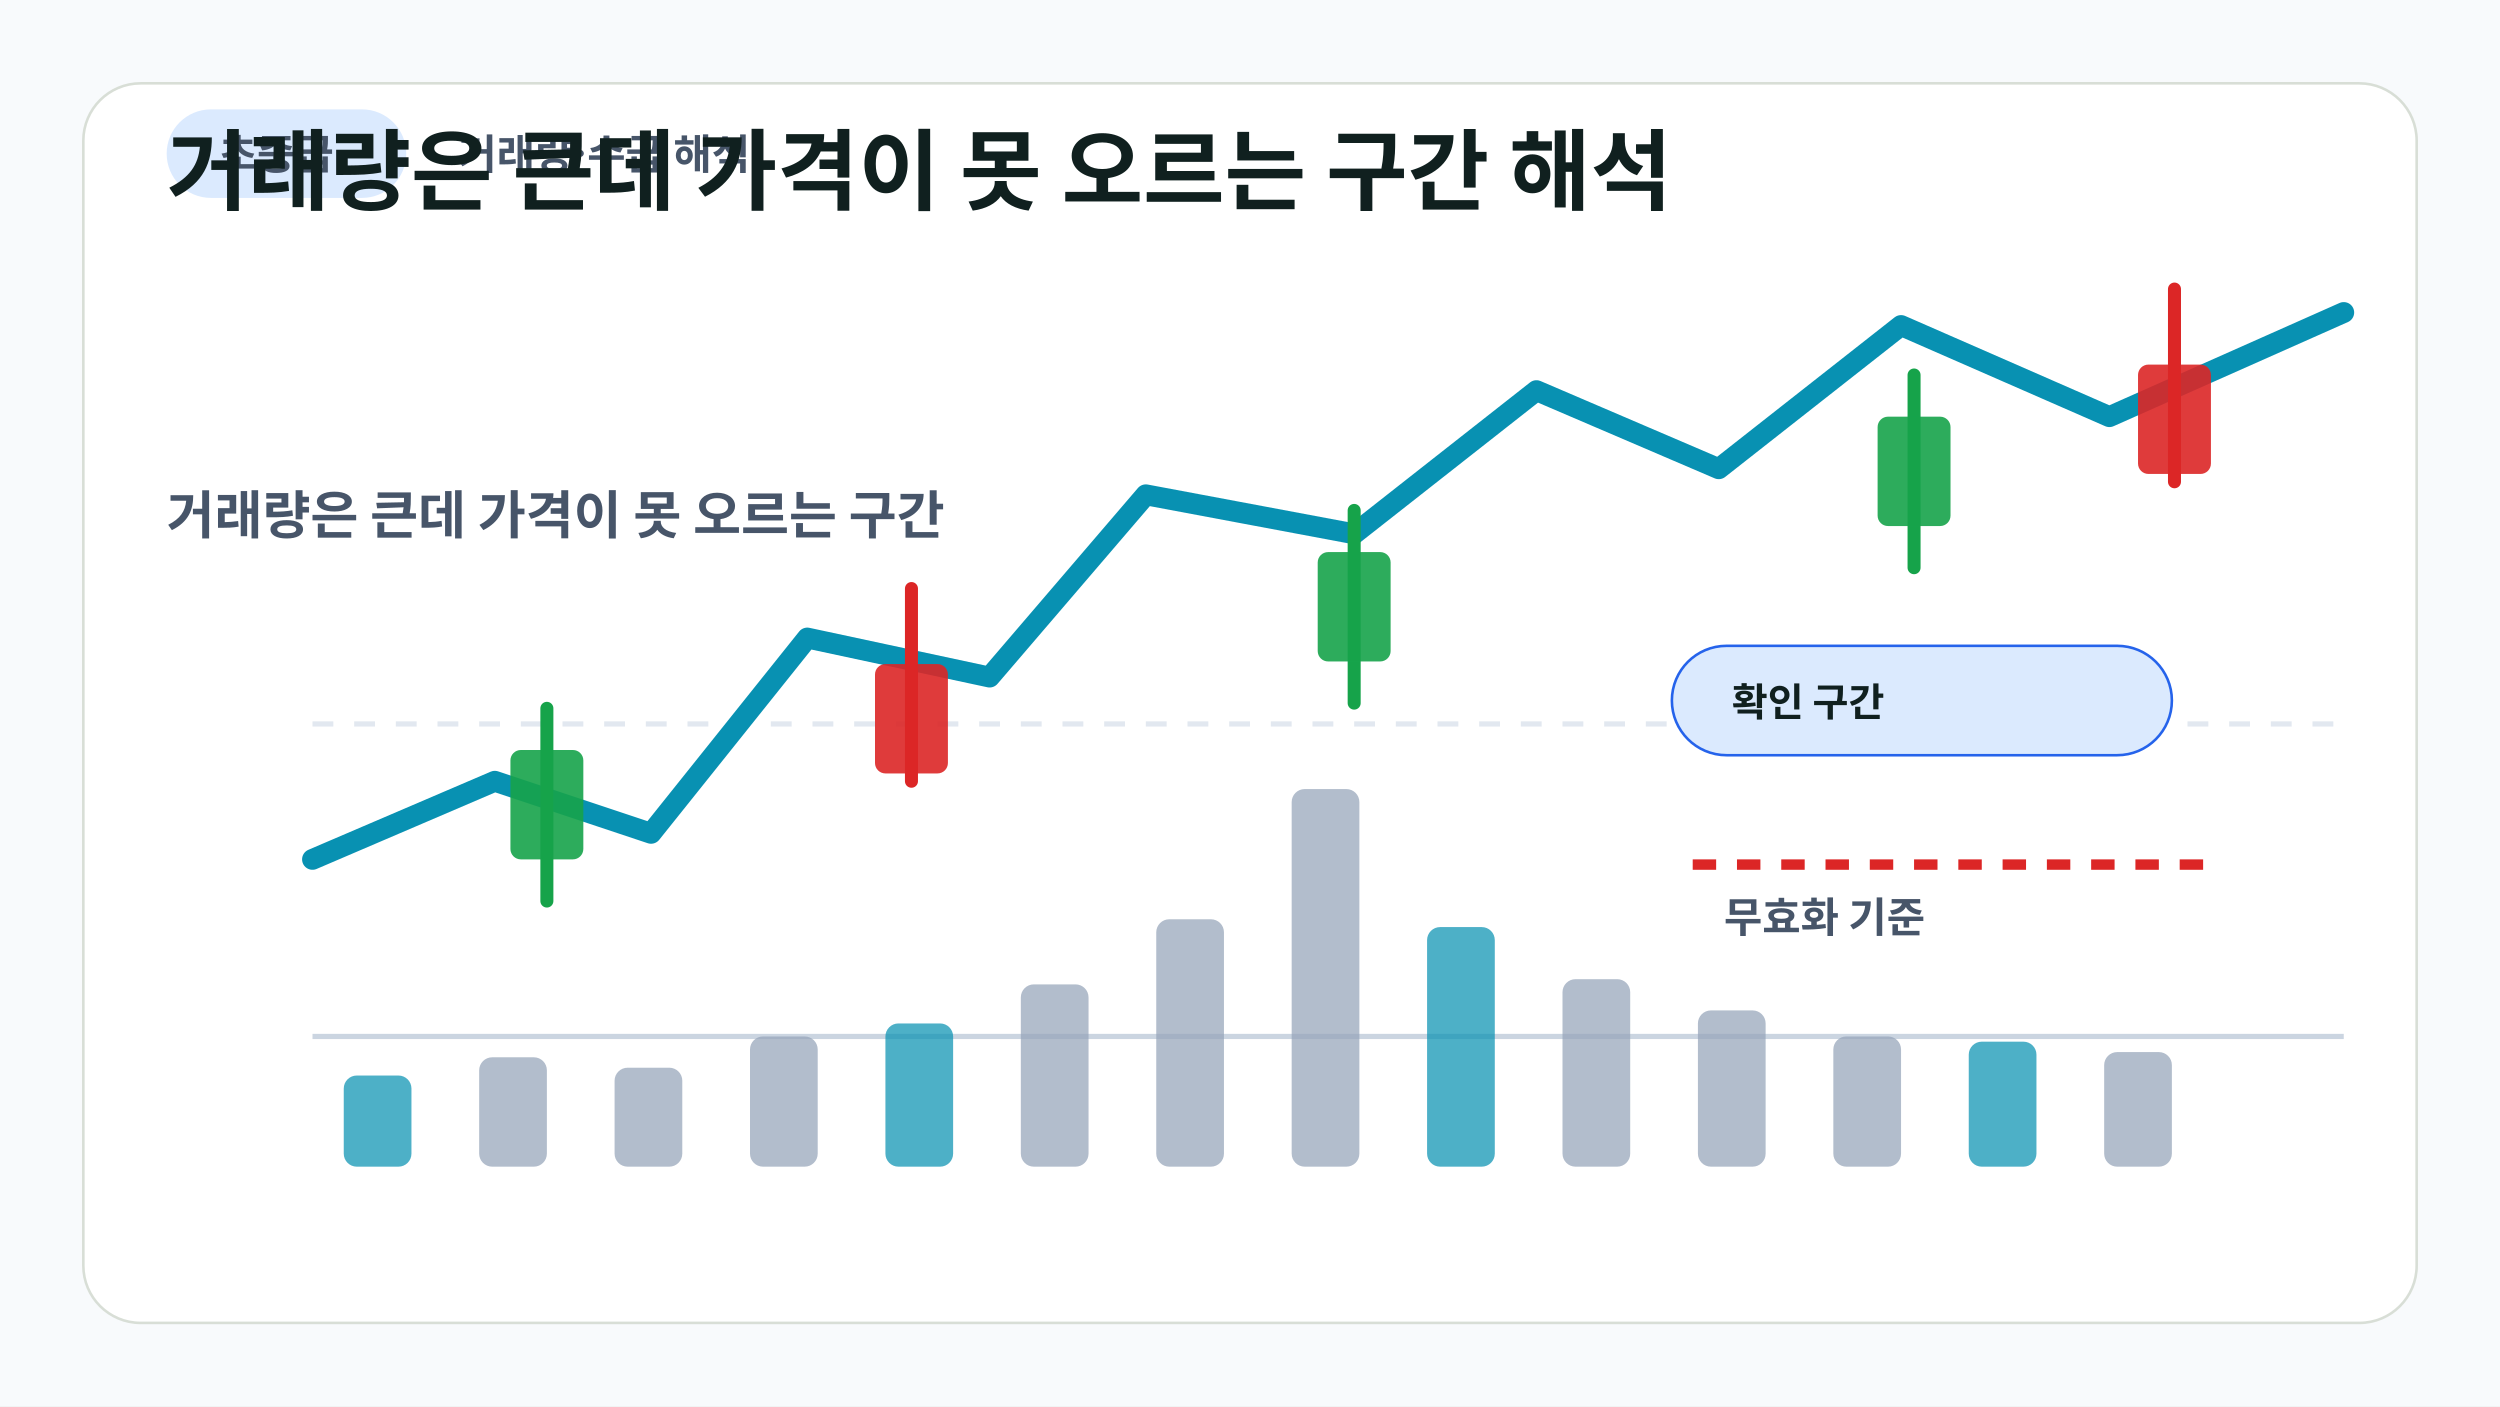
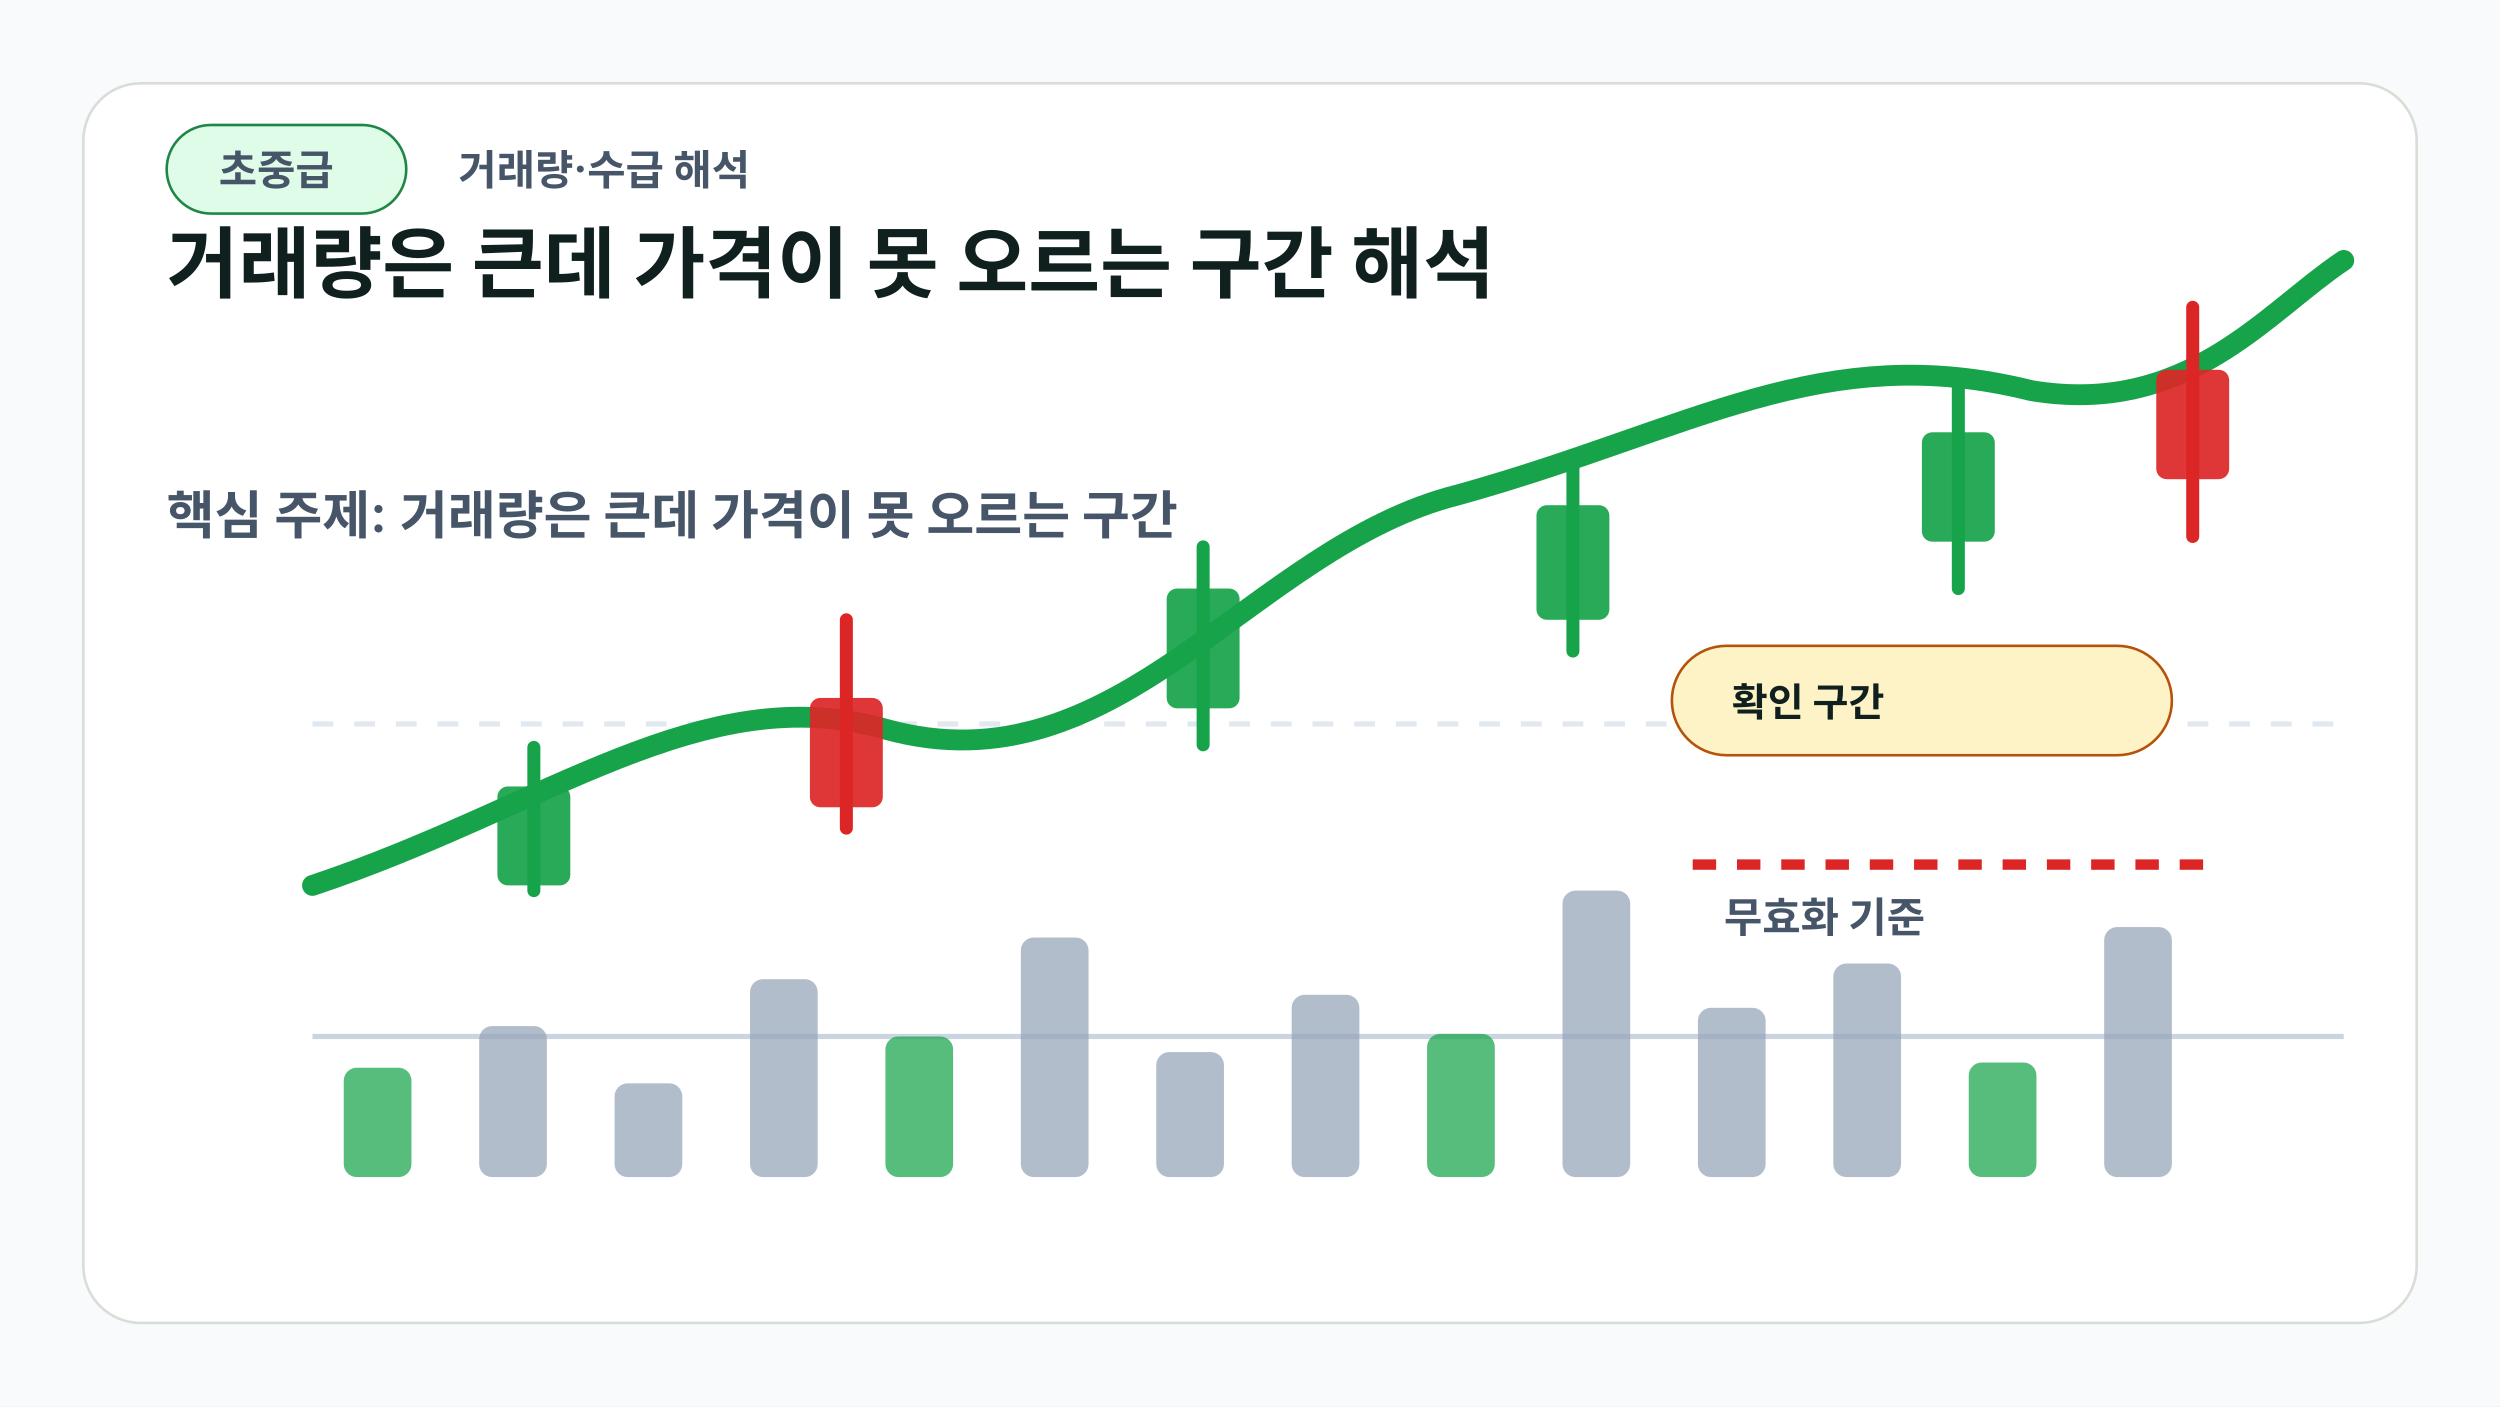
<svg xmlns="http://www.w3.org/2000/svg" width="960" height="540" viewBox="0 0 960 540" role="img" aria-labelledby="title desc">
-   <style>.title{font:800 34px system-ui,-apple-system,Segoe UI,sans-serif;fill:#10201f}.item{font:600 20px system-ui,-apple-system,Segoe UI,sans-serif;fill:#475569}.small{font:700 16px system-ui,-apple-system,Segoe UI,sans-serif;fill:#475569}.label{font:800 15px system-ui,-apple-system,Segoe UI,sans-serif;fill:#10201f}</style>
+   <style>.title{font:800 30px system-ui,-apple-system,Segoe UI,sans-serif;fill:#10201f}.item{font:600 20px system-ui,-apple-system,Segoe UI,sans-serif;fill:#475569}.small{font:700 16px system-ui,-apple-system,Segoe UI,sans-serif;fill:#475569}.label{font:800 15px system-ui,-apple-system,Segoe UI,sans-serif;fill:#10201f}</style>
  <rect width="960" height="540" fill="#f8fafc" />
  <rect x="32" y="32" width="896" height="476" rx="22" fill="white" stroke="#d8ded6" />
-   <rect x="64" y="42" width="92" height="34" rx="17" fill="#dbeafe" />
-   <text x="84" y="65" class="small">초중급</text>
-   <text x="176" y="65" class="small">거래량·수급 해석</text>
-   <text x="64" y="78" class="title">거래량은 큰데 가격이 못 오르는 구간 해석</text>
-   <text x="64" y="205" class="item">거래량은 큰데 가격이 못 오르는 구간</text>
+   <rect x="64" y="48" width="92" height="34" rx="17" fill="#dcfce7" stroke="#15803d" opacity="0.95" />
+   <text x="84" y="71" class="small">초중급</text>
+   <text x="176" y="71" class="small">거래량·수급 해석</text>
+   <text x="64" y="112" class="title">거래량은 큰데 가격이 못 오르는 구간 해석</text>
+   <text x="64" y="205" class="item">핵심 주제: 거래량은 큰데 가격이 못 오르는 구간</text>
  <g transform="translate(0,0)">
    <line x1="120" y1="398" x2="900" y2="398" stroke="#cbd5e1" stroke-width="2" />
    <line x1="120" y1="278" x2="900" y2="278" stroke="#e2e8f0" stroke-width="2" stroke-dasharray="8 8" />
-     <path d="M120 330 L190 300 L250 320 L310 245 L380 260 L440 190 L520 205 L590 150 L660 180 L730 125 L810 160 L900 120" fill="none" stroke="#0891b2" stroke-width="8" stroke-linecap="round" stroke-linejoin="round" />
-     <line x1="210" y1="272" x2="210" y2="346" stroke="#16a34a" stroke-width="5" stroke-linecap="round" />
-     <rect x="196" y="288" width="28" height="42" rx="4" fill="#16a34a" opacity="0.9" />
-     <line x1="350" y1="226" x2="350" y2="300" stroke="#dc2626" stroke-width="5" stroke-linecap="round" />
-     <rect x="336" y="255" width="28" height="42" rx="4" fill="#dc2626" opacity="0.9" />
-     <line x1="520" y1="196" x2="520" y2="270" stroke="#16a34a" stroke-width="5" stroke-linecap="round" />
-     <rect x="506" y="212" width="28" height="42" rx="4" fill="#16a34a" opacity="0.9" />
-     <line x1="735" y1="144" x2="735" y2="218" stroke="#16a34a" stroke-width="5" stroke-linecap="round" />
-     <rect x="721" y="160" width="28" height="42" rx="4" fill="#16a34a" opacity="0.9" />
-     <line x1="835" y1="111" x2="835" y2="185" stroke="#dc2626" stroke-width="5" stroke-linecap="round" />
-     <rect x="821" y="140" width="28" height="42" rx="4" fill="#dc2626" opacity="0.9" />
-     <rect x="132" y="413" width="26" height="35" rx="5" fill="#0891b2" opacity="0.72" />
-     <rect x="184" y="406" width="26" height="42" rx="5" fill="#94a3b8" opacity="0.72" />
-     <rect x="236" y="410" width="26" height="38" rx="5" fill="#94a3b8" opacity="0.72" />
-     <rect x="288" y="398" width="26" height="50" rx="5" fill="#94a3b8" opacity="0.72" />
-     <rect x="340" y="393" width="26" height="55" rx="5" fill="#0891b2" opacity="0.72" />
-     <rect x="392" y="378" width="26" height="70" rx="5" fill="#94a3b8" opacity="0.72" />
-     <rect x="444" y="353" width="26" height="95" rx="5" fill="#94a3b8" opacity="0.72" />
-     <rect x="496" y="303" width="26" height="145" rx="5" fill="#94a3b8" opacity="0.72" />
-     <rect x="548" y="356" width="26" height="92" rx="5" fill="#0891b2" opacity="0.72" />
-     <rect x="600" y="376" width="26" height="72" rx="5" fill="#94a3b8" opacity="0.72" />
-     <rect x="652" y="388" width="26" height="60" rx="5" fill="#94a3b8" opacity="0.72" />
-     <rect x="704" y="398" width="26" height="50" rx="5" fill="#94a3b8" opacity="0.72" />
-     <rect x="756" y="400" width="26" height="48" rx="5" fill="#0891b2" opacity="0.72" />
-     <rect x="808" y="404" width="26" height="44" rx="5" fill="#94a3b8" opacity="0.72" />
-     <rect x="642" y="248" width="192" height="42" rx="21" fill="#dbeafe" stroke="#2563eb" />
+     <path d="M120 340 C210 310 270 260 340 280 C430 305 480 210 560 190 C650 165 700 130 780 150 C840 160 870 120 900 100" fill="none" stroke="#16a34a" stroke-width="8" stroke-linecap="round" stroke-linejoin="round" />
+     <line x1="205" y1="287" x2="205" y2="342" stroke="#16a34a" stroke-width="5" stroke-linecap="round" />
+     <rect x="191" y="302" width="28" height="38" rx="4" fill="#16a34a" opacity="0.92" />
+     <line x1="325" y1="238" x2="325" y2="318" stroke="#dc2626" stroke-width="5" stroke-linecap="round" />
+     <rect x="311" y="268" width="28" height="42" rx="4" fill="#dc2626" opacity="0.92" />
+     <line x1="462" y1="210" x2="462" y2="286" stroke="#16a34a" stroke-width="5" stroke-linecap="round" />
+     <rect x="448" y="226" width="28" height="46" rx="4" fill="#16a34a" opacity="0.92" />
+     <line x1="604" y1="176" x2="604" y2="250" stroke="#16a34a" stroke-width="5" stroke-linecap="round" />
+     <rect x="590" y="194" width="28" height="44" rx="4" fill="#16a34a" opacity="0.92" />
+     <line x1="752" y1="146" x2="752" y2="226" stroke="#16a34a" stroke-width="5" stroke-linecap="round" />
+     <rect x="738" y="166" width="28" height="42" rx="4" fill="#16a34a" opacity="0.92" />
+     <line x1="842" y1="118" x2="842" y2="206" stroke="#dc2626" stroke-width="5" stroke-linecap="round" />
+     <rect x="828" y="142" width="28" height="42" rx="4" fill="#dc2626" opacity="0.92" />
+     <rect x="132" y="410" width="26" height="42" rx="5" fill="#16a34a" opacity="0.72" />
+     <rect x="184" y="394" width="26" height="58" rx="5" fill="#94a3b8" opacity="0.72" />
+     <rect x="236" y="416" width="26" height="36" rx="5" fill="#94a3b8" opacity="0.72" />
+     <rect x="288" y="376" width="26" height="76" rx="5" fill="#94a3b8" opacity="0.72" />
+     <rect x="340" y="398" width="26" height="54" rx="5" fill="#16a34a" opacity="0.72" />
+     <rect x="392" y="360" width="26" height="92" rx="5" fill="#94a3b8" opacity="0.72" />
+     <rect x="444" y="404" width="26" height="48" rx="5" fill="#94a3b8" opacity="0.72" />
+     <rect x="496" y="382" width="26" height="70" rx="5" fill="#94a3b8" opacity="0.72" />
+     <rect x="548" y="397" width="26" height="55" rx="5" fill="#16a34a" opacity="0.72" />
+     <rect x="600" y="342" width="26" height="110" rx="5" fill="#94a3b8" opacity="0.72" />
+     <rect x="652" y="387" width="26" height="65" rx="5" fill="#94a3b8" opacity="0.72" />
+     <rect x="704" y="370" width="26" height="82" rx="5" fill="#94a3b8" opacity="0.72" />
+     <rect x="756" y="408" width="26" height="44" rx="5" fill="#16a34a" opacity="0.72" />
+     <rect x="808" y="356" width="26" height="96" rx="5" fill="#94a3b8" opacity="0.72" />
+     <rect x="642" y="248" width="192" height="42" rx="21" fill="#fef3c7" stroke="#b45309" />
    <text x="665" y="275" class="label">확인 구간</text>
    <line x1="650" y1="332" x2="852" y2="332" stroke="#dc2626" stroke-width="4" stroke-dasharray="9 8" />
    <text x="662" y="358" class="small">무효화 기준</text>
  </g>
</svg>
